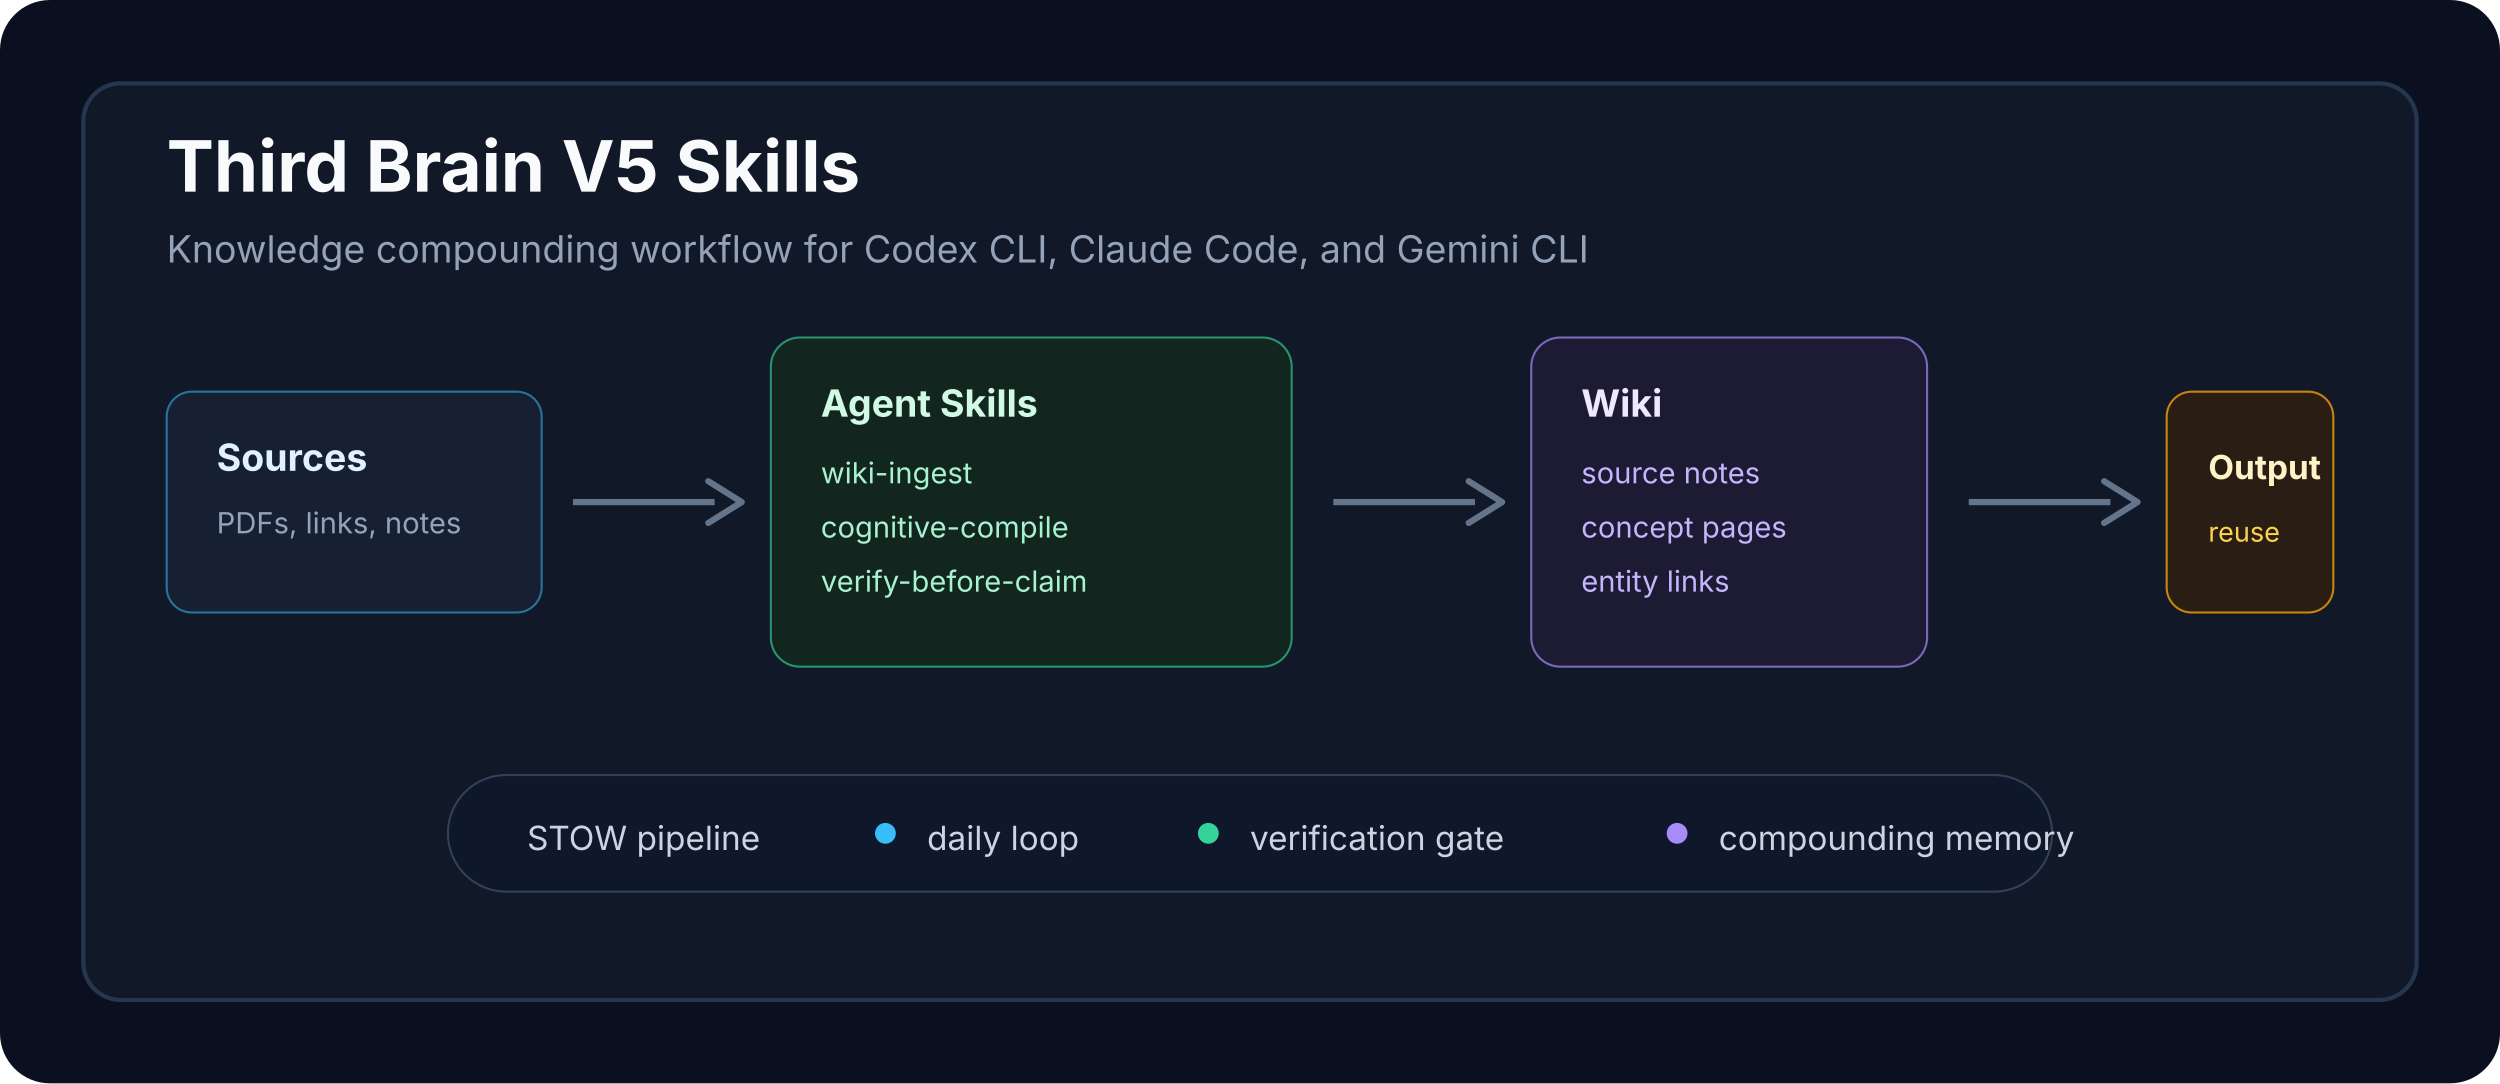
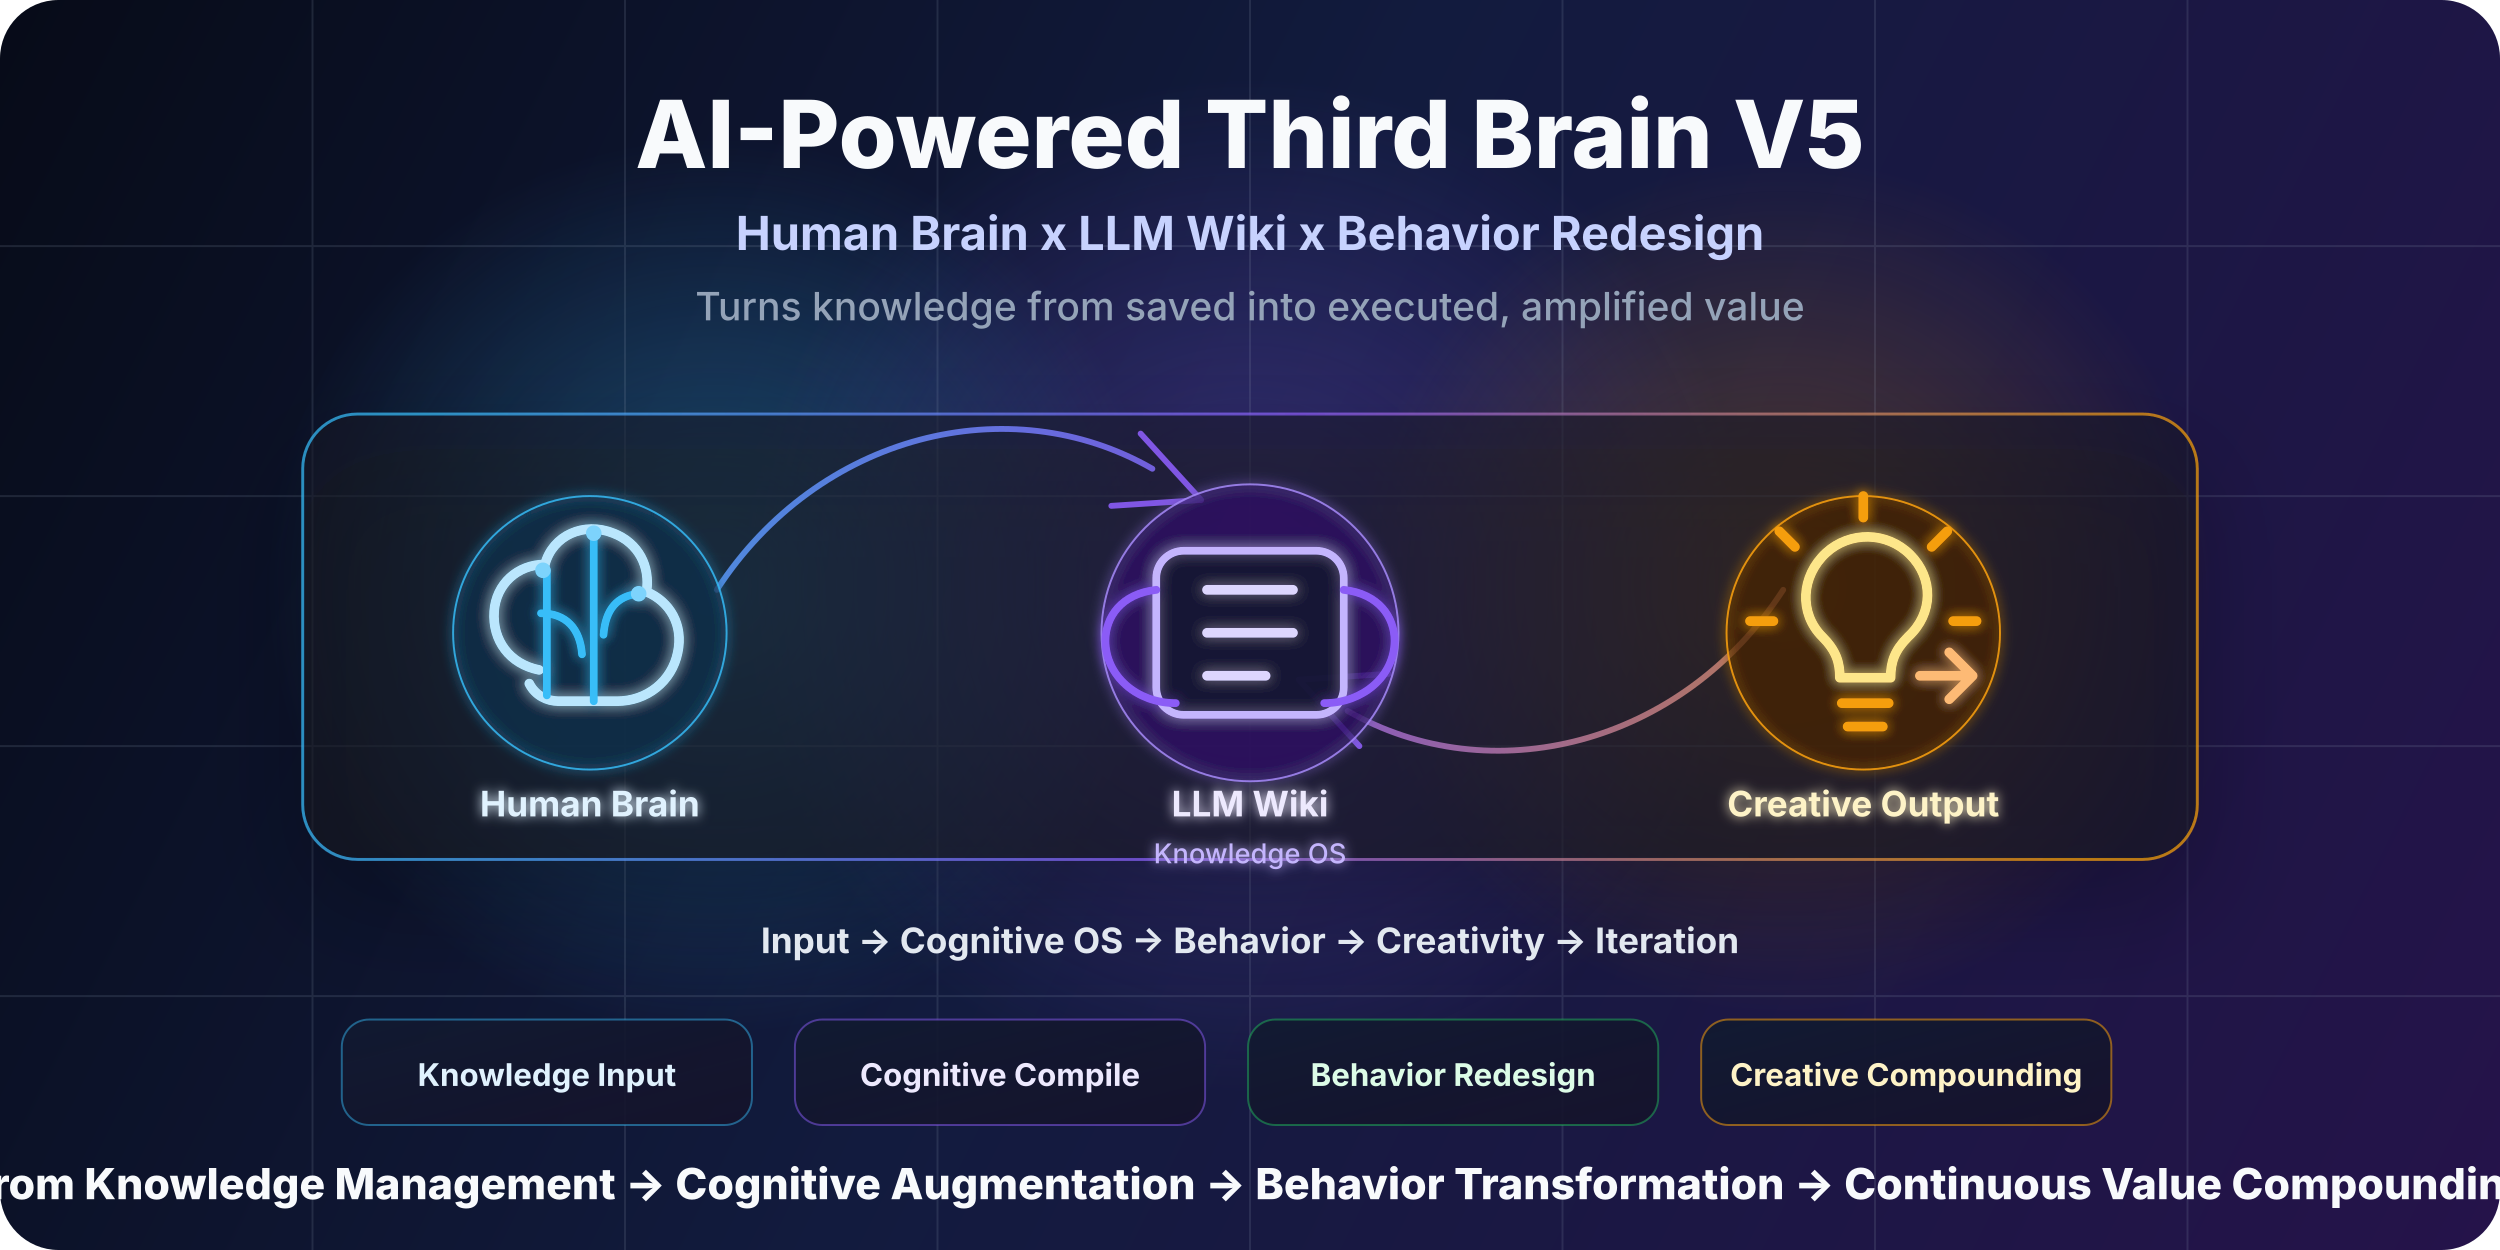
- <svg xmlns="http://www.w3.org/2000/svg" width="1200" height="520" viewBox="0 0 1200 520" fill="none" role="img" aria-labelledby="title desc">
-   <rect width="1200" height="520" rx="24" fill="#0B1020" />
-   <rect x="40" y="40" width="1120" height="440" rx="18" fill="#111827" stroke="#26364F" stroke-width="2" />
-   <text x="80" y="92" fill="#F8FAFC" font-family="Inter, Segoe UI, Arial, sans-serif" font-size="34" font-weight="700">Third Brain V5 Skills</text>
-   <text x="80" y="126" fill="#94A3B8" font-family="Inter, Segoe UI, Arial, sans-serif" font-size="18">Knowledge compounding workflow for Codex CLI, Claude Code, and Gemini CLI</text>
-   <g transform="translate(80 188)">
-     <rect width="180" height="106" rx="12" fill="#172033" stroke="#38BDF8" stroke-opacity="0.55" />
-     <text x="24" y="38" fill="#E0F2FE" font-family="Inter, Segoe UI, Arial, sans-serif" font-size="18" font-weight="700">Sources</text>
-     <text x="24" y="68" fill="#94A3B8" font-family="Inter, Segoe UI, Arial, sans-serif" font-size="14">PDFs, links, notes</text>
+ <svg xmlns="http://www.w3.org/2000/svg" width="1280" height="640" viewBox="0 0 1280 640" fill="none" role="img" aria-labelledby="title desc">
+   <defs>
+     <linearGradient id="bg" x1="0" y1="0" x2="1280" y2="640" gradientUnits="userSpaceOnUse">
+       <stop offset="0" stop-color="#070B18" />
+       <stop offset="0.46" stop-color="#121B3E" />
+       <stop offset="1" stop-color="#25134A" />
+     </linearGradient>
+     <radialGradient id="glowBlue" cx="0" cy="0" r="1" gradientUnits="userSpaceOnUse" gradientTransform="translate(366 300) rotate(90) scale(230)">
+       <stop stop-color="#38BDF8" stop-opacity="0.34" />
+       <stop offset="1" stop-color="#38BDF8" stop-opacity="0" />
+     </radialGradient>
+     <radialGradient id="glowViolet" cx="0" cy="0" r="1" gradientUnits="userSpaceOnUse" gradientTransform="translate(640 300) rotate(90) scale(260)">
+       <stop stop-color="#8B5CF6" stop-opacity="0.32" />
+       <stop offset="1" stop-color="#8B5CF6" stop-opacity="0" />
+     </radialGradient>
+     <radialGradient id="glowGold" cx="0" cy="0" r="1" gradientUnits="userSpaceOnUse" gradientTransform="translate(914 300) rotate(90) scale(220)">
+       <stop stop-color="#F59E0B" stop-opacity="0.28" />
+       <stop offset="1" stop-color="#F59E0B" stop-opacity="0" />
+     </radialGradient>
+     <linearGradient id="card" x1="0" y1="0" x2="1" y2="1">
+       <stop stop-color="#111A31" stop-opacity="0.94" />
+       <stop offset="1" stop-color="#15122A" stop-opacity="0.88" />
+     </linearGradient>
+     <linearGradient id="stroke" x1="220" y1="180" x2="1060" y2="424" gradientUnits="userSpaceOnUse">
+       <stop stop-color="#38BDF8" />
+       <stop offset="0.5" stop-color="#8B5CF6" />
+       <stop offset="1" stop-color="#F59E0B" />
+     </linearGradient>
+     <filter id="softShadow" x="-30%" y="-30%" width="160%" height="160%">
+       <feDropShadow dx="0" dy="24" stdDeviation="28" flood-color="#020617" flood-opacity="0.46" />
+     </filter>
+     <filter id="iconGlow" x="-60%" y="-60%" width="220%" height="220%">
+       <feGaussianBlur stdDeviation="3" result="blur" />
+       <feMerge>
+         <feMergeNode in="blur" />
+         <feMergeNode in="SourceGraphic" />
+       </feMerge>
+     </filter>
+   </defs>
+   <rect width="1280" height="640" rx="30" fill="url(#bg)" />
+   <rect width="1280" height="640" rx="30" fill="url(#glowBlue)" />
+   <rect width="1280" height="640" rx="30" fill="url(#glowViolet)" />
+   <rect width="1280" height="640" rx="30" fill="url(#glowGold)" />
+   <g opacity="0.16">
+     <path d="M0 126H1280M0 254H1280M0 382H1280M0 510H1280" stroke="#94A3B8" />
+     <path d="M160 0V640M320 0V640M480 0V640M640 0V640M800 0V640M960 0V640M1120 0V640" stroke="#94A3B8" />
  </g>
-   <path d="M275 241H343" stroke="#64748B" stroke-width="3" />
-   <path d="M340 231L356 241L340 251" stroke="#64748B" stroke-width="3" stroke-linecap="round" stroke-linejoin="round" />
-   <g transform="translate(370 162)">
-     <rect width="250" height="158" rx="14" fill="#13251F" stroke="#34D399" stroke-opacity="0.65" />
-     <text x="24" y="38" fill="#D1FAE5" font-family="Inter, Segoe UI, Arial, sans-serif" font-size="18" font-weight="700">Agent Skills</text>
-     <text x="24" y="70" fill="#A7F3D0" font-family="Inter, Segoe UI, Arial, sans-serif" font-size="14">wiki-ingest</text>
-     <text x="24" y="96" fill="#A7F3D0" font-family="Inter, Segoe UI, Arial, sans-serif" font-size="14">cognitive-compile</text>
-     <text x="24" y="122" fill="#A7F3D0" font-family="Inter, Segoe UI, Arial, sans-serif" font-size="14">verify-before-claim</text>
+   <text x="640" y="86" text-anchor="middle" fill="#F8FAFC" font-family="Inter, Segoe UI, Arial, sans-serif" font-size="48" font-weight="800" letter-spacing="0">
+     AI-Powered Third Brain V5
+   </text>
+   <text x="640" y="128" text-anchor="middle" fill="#C7D2FE" font-family="Inter, Segoe UI, Arial, sans-serif" font-size="24" font-weight="650" letter-spacing="0">
+     Human Brain x LLM Wiki x Behavior Redesign
+   </text>
+   <text x="640" y="164" text-anchor="middle" fill="#94A3B8" font-family="Inter, Segoe UI, Arial, sans-serif" font-size="20" font-weight="450" letter-spacing="0">
+     Turns knowledge from saved into executed, amplified value
+   </text>
+   <g filter="url(#softShadow)">
+     <rect x="155" y="212" width="970" height="228" rx="28" fill="#0B1020" fill-opacity="0.52" stroke="url(#stroke)" stroke-opacity="0.72" stroke-width="1.5" />
  </g>
-   <path d="M640 241H708" stroke="#64748B" stroke-width="3" />
-   <path d="M705 231L721 241L705 251" stroke="#64748B" stroke-width="3" stroke-linecap="round" stroke-linejoin="round" />
-   <g transform="translate(735 162)">
-     <rect width="190" height="158" rx="14" fill="#1C1B33" stroke="#A78BFA" stroke-opacity="0.7" />
-     <text x="24" y="38" fill="#EDE9FE" font-family="Inter, Segoe UI, Arial, sans-serif" font-size="18" font-weight="700">Wiki</text>
-     <text x="24" y="70" fill="#C4B5FD" font-family="Inter, Segoe UI, Arial, sans-serif" font-size="14">source notes</text>
-     <text x="24" y="96" fill="#C4B5FD" font-family="Inter, Segoe UI, Arial, sans-serif" font-size="14">concept pages</text>
-     <text x="24" y="122" fill="#C4B5FD" font-family="Inter, Segoe UI, Arial, sans-serif" font-size="14">entity links</text>
+   <path d="M367 302C419 222 517 198 590 240" stroke="url(#stroke)" stroke-width="3" stroke-linecap="round" opacity="0.86" />
+   <path d="M913 302C861 382 763 406 690 364" stroke="url(#stroke)" stroke-width="3" stroke-linecap="round" opacity="0.86" />
+   <path d="M584 222L615 256L569 259" stroke="#8B5CF6" stroke-width="3" stroke-linecap="round" stroke-linejoin="round" opacity="0.9" />
+   <path d="M696 382L665 348L711 345" stroke="#8B5CF6" stroke-width="3" stroke-linecap="round" stroke-linejoin="round" opacity="0.9" />
+   <g transform="translate(222 244)" filter="url(#iconGlow)">
+     <circle cx="80" cy="80" r="70" fill="#082F49" fill-opacity="0.58" stroke="#38BDF8" stroke-opacity="0.82" />
+     <path d="M54 99C39 96 30 84 31 69C32 55 43 45 57 45C61 30 77 23 92 29C105 34 111 46 109 59C121 64 128 76 125 90C122 105 109 115 94 115H64C58 115 52 112 49 106" stroke="#BAE6FD" stroke-width="5" stroke-linecap="round" stroke-linejoin="round" />
+     <path d="M58 48V112M82 29V115M105 60C94 61 88 68 87 81M55 70C68 70 75 78 76 91" stroke="#38BDF8" stroke-width="4" stroke-linecap="round" />
+     <circle cx="56" cy="48" r="4" fill="#7DD3FC" />
+     <circle cx="82" cy="29" r="4" fill="#7DD3FC" />
+     <circle cx="105" cy="60" r="4" fill="#7DD3FC" />
+     <text x="80" y="174" text-anchor="middle" fill="#E0F2FE" font-family="Inter, Segoe UI, Arial, sans-serif" font-size="18" font-weight="700">Human Brain</text>
  </g>
-   <path d="M945 241H1013" stroke="#64748B" stroke-width="3" />
-   <path d="M1010 231L1026 241L1010 251" stroke="#64748B" stroke-width="3" stroke-linecap="round" stroke-linejoin="round" />
-   <g transform="translate(1040 188)">
-     <rect width="80" height="106" rx="12" fill="#2A1D14" stroke="#F59E0B" stroke-opacity="0.8" />
-     <text x="20" y="42" fill="#FEF3C7" font-family="Inter, Segoe UI, Arial, sans-serif" font-size="16" font-weight="700">Output</text>
-     <text x="20" y="72" fill="#FCD34D" font-family="Inter, Segoe UI, Arial, sans-serif" font-size="13">reuse</text>
+   <g transform="translate(544 244)" filter="url(#iconGlow)">
+     <circle cx="96" cy="80" r="76" fill="#2E1065" fill-opacity="0.56" stroke="#A78BFA" stroke-opacity="0.84" />
+     <rect x="48" y="38" width="96" height="84" rx="14" fill="#111827" fill-opacity="0.64" stroke="#C4B5FD" stroke-width="4" />
+     <path d="M74 58H118M74 80H118M74 102H104" stroke="#DDD6FE" stroke-width="5" stroke-linecap="round" />
+     <path d="M48 58C30 60 22 72 22 84C22 102 38 116 58 116M144 58C162 60 170 72 170 84C170 102 154 116 134 116" stroke="#8B5CF6" stroke-width="4" stroke-linecap="round" />
+     <text x="96" y="174" text-anchor="middle" fill="#EDE9FE" font-family="Inter, Segoe UI, Arial, sans-serif" font-size="18" font-weight="700">LLM Wiki</text>
+     <text x="96" y="198" text-anchor="middle" fill="#C4B5FD" font-family="Inter, Segoe UI, Arial, sans-serif" font-size="14" font-weight="500">Knowledge OS</text>
  </g>
-   <g transform="translate(215 372)">
-     <rect width="770" height="56" rx="28" fill="#0F172A" stroke="#334155" />
-     <text x="38" y="36" fill="#CBD5E1" font-family="Inter, Segoe UI, Arial, sans-serif" font-size="16">STOW pipeline</text>
-     <circle cx="210" cy="28" r="5" fill="#38BDF8" />
-     <text x="230" y="36" fill="#CBD5E1" font-family="Inter, Segoe UI, Arial, sans-serif" font-size="16">daily loop</text>
-     <circle cx="365" cy="28" r="5" fill="#34D399" />
-     <text x="385" y="36" fill="#CBD5E1" font-family="Inter, Segoe UI, Arial, sans-serif" font-size="16">verification gate</text>
-     <circle cx="590" cy="28" r="5" fill="#A78BFA" />
-     <text x="610" y="36" fill="#CBD5E1" font-family="Inter, Segoe UI, Arial, sans-serif" font-size="16">compounding memory</text>
+   <g transform="translate(874 244)" filter="url(#iconGlow)">
+     <circle cx="80" cy="80" r="70" fill="#451A03" fill-opacity="0.5" stroke="#F59E0B" stroke-opacity="0.88" />
+     <path d="M59 82C47 70 48 51 61 39C73 28 92 28 104 40C116 52 116 70 103 82C96 89 94 95 94 103H68C68 95 66 89 59 82Z" stroke="#FDE68A" stroke-width="5" stroke-linejoin="round" />
+     <path d="M69 116H93M72 128H90M80 21V10M45 36L37 28M115 36L123 28M34 74H22M126 74H138" stroke="#F59E0B" stroke-width="5" stroke-linecap="round" />
+     <path d="M109 102H136M136 102L124 90M136 102L124 114" stroke="#FDBA74" stroke-width="5" stroke-linecap="round" stroke-linejoin="round" />
+     <text x="80" y="174" text-anchor="middle" fill="#FEF3C7" font-family="Inter, Segoe UI, Arial, sans-serif" font-size="18" font-weight="700">Creative Output</text>
  </g>
+   <g>
+     <text x="640" y="488" text-anchor="middle" fill="#E2E8F0" font-family="Inter, Segoe UI, Arial, sans-serif" font-size="18" font-weight="650">
+       Input -&gt; Cognitive OS -&gt; Behavior -&gt; Creativity -&gt; Iteration
+     </text>
+   </g>
+   <g font-family="Inter, Segoe UI, Arial, sans-serif" font-size="16" font-weight="700">
+     <g transform="translate(175 522)">
+       <rect width="210" height="54" rx="14" fill="url(#card)" stroke="#38BDF8" stroke-opacity="0.46" />
+       <text x="105" y="34" text-anchor="middle" fill="#E0F2FE">Knowledge Input</text>
+     </g>
+     <g transform="translate(407 522)">
+       <rect width="210" height="54" rx="14" fill="url(#card)" stroke="#8B5CF6" stroke-opacity="0.5" />
+       <text x="105" y="34" text-anchor="middle" fill="#EDE9FE">Cognitive Compile</text>
+     </g>
+     <g transform="translate(639 522)">
+       <rect width="210" height="54" rx="14" fill="url(#card)" stroke="#22C55E" stroke-opacity="0.46" />
+       <text x="105" y="34" text-anchor="middle" fill="#DCFCE7">Behavior Redesign</text>
+     </g>
+     <g transform="translate(871 522)">
+       <rect width="210" height="54" rx="14" fill="url(#card)" stroke="#F59E0B" stroke-opacity="0.54" />
+       <text x="105" y="34" text-anchor="middle" fill="#FEF3C7">Creative Compounding</text>
+     </g>
+   </g>
+   <text x="640" y="614" text-anchor="middle" fill="#F8FAFC" font-family="Inter, Segoe UI, Arial, sans-serif" font-size="22" font-weight="760" letter-spacing="0">
+     From Knowledge Management -&gt; Cognitive Augmentation -&gt; Behavior Transformation -&gt; Continuous Value Compounding
+   </text>
</svg>
